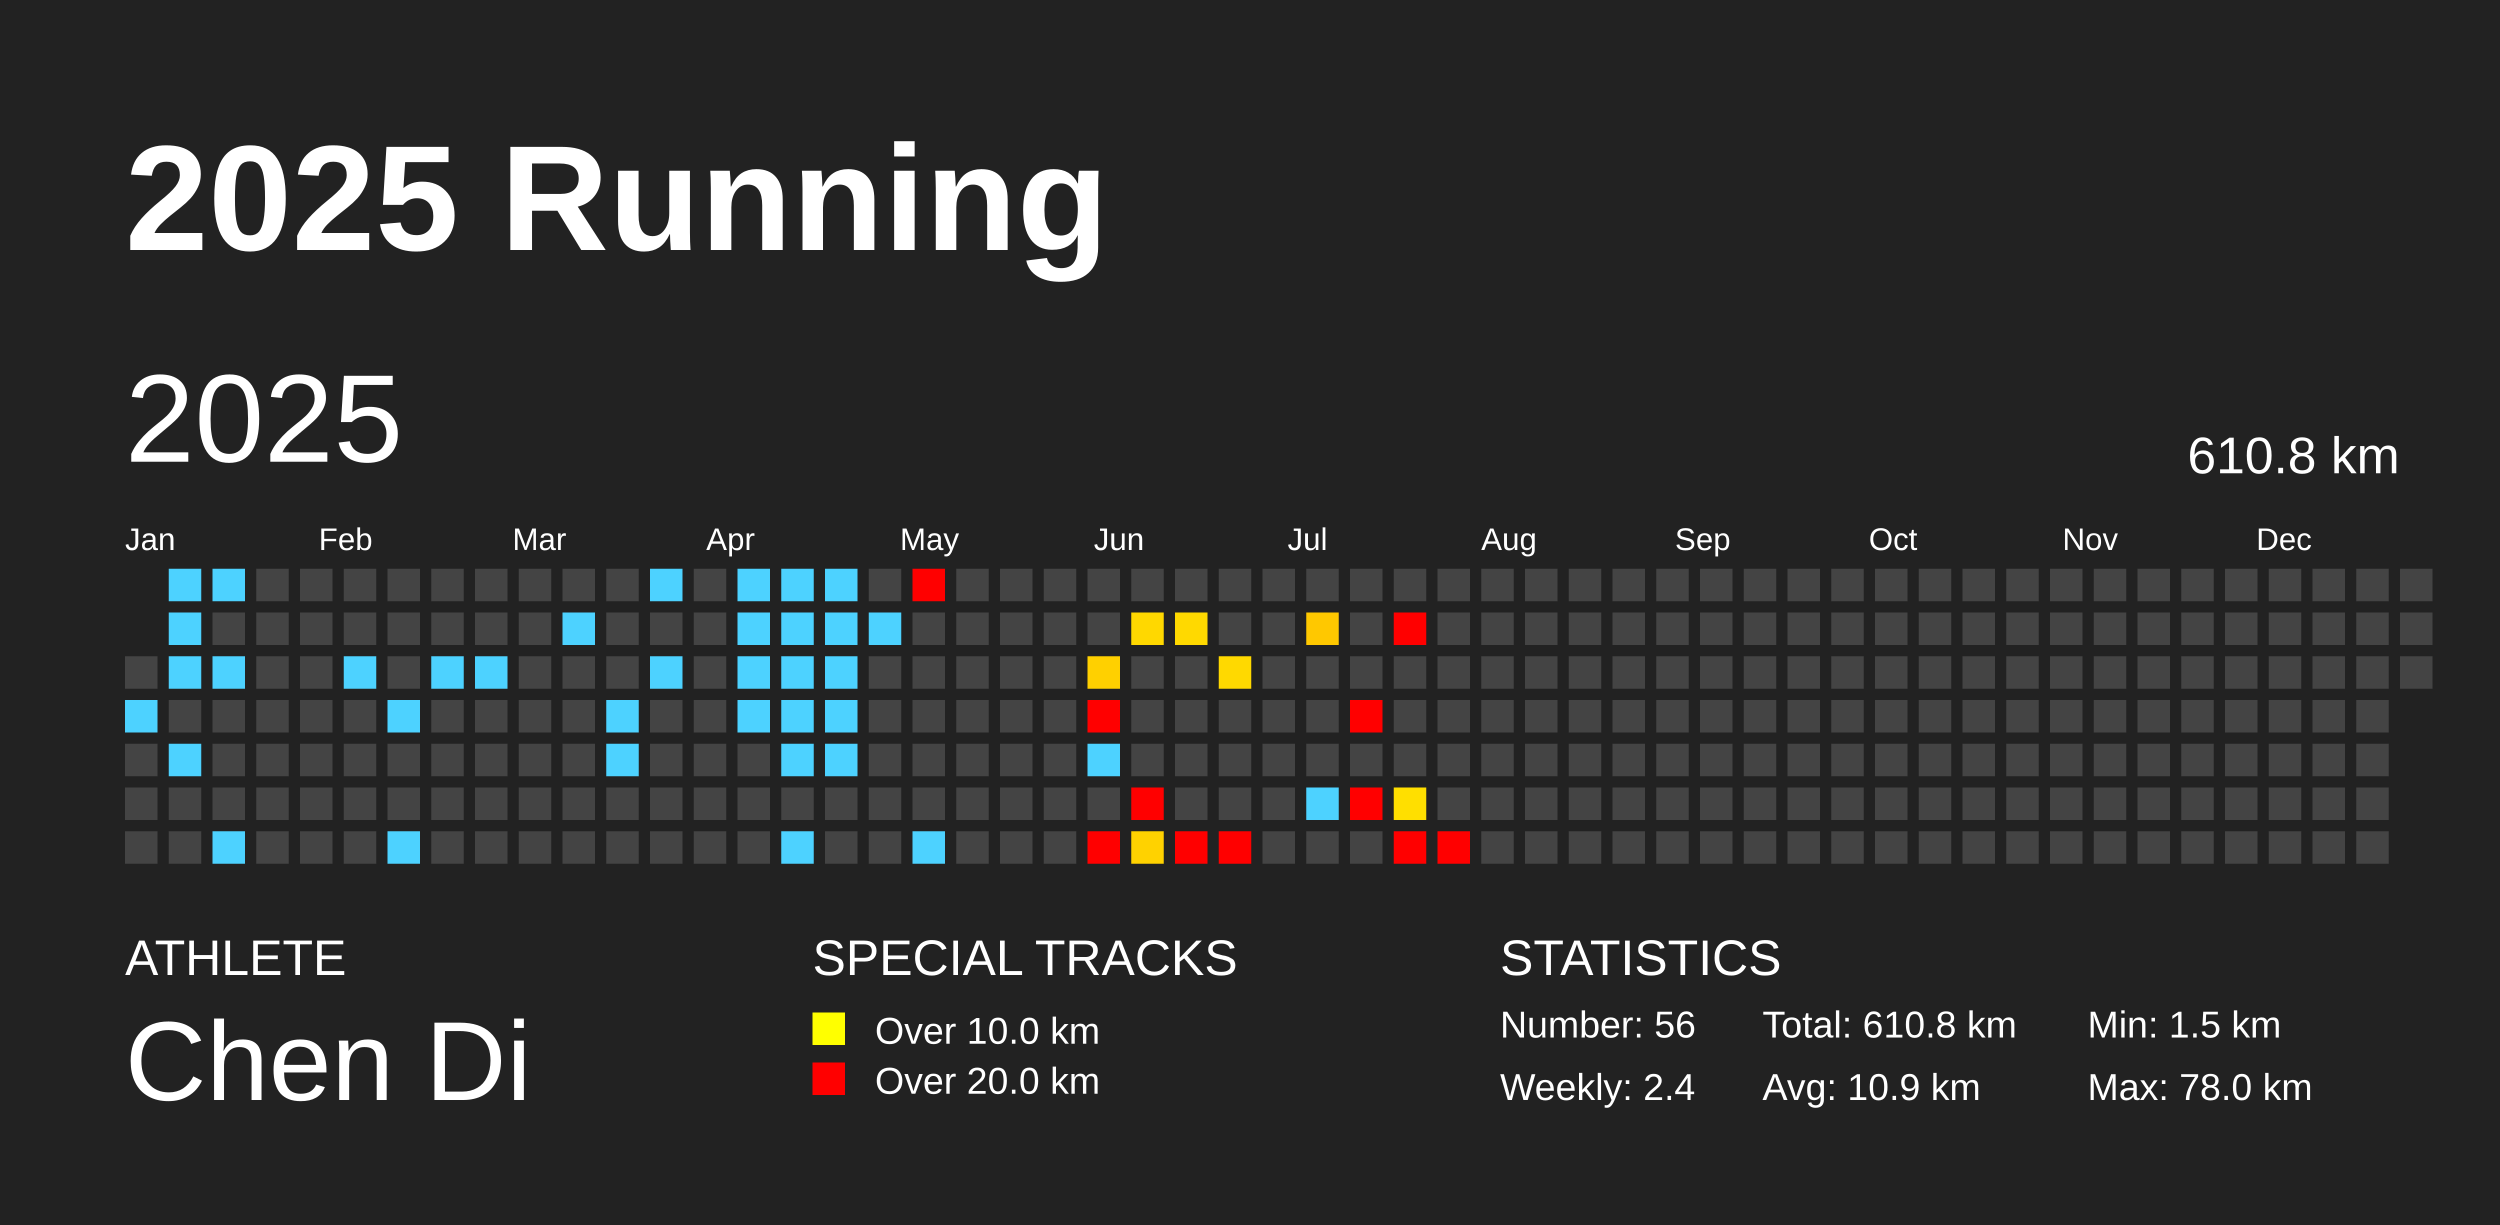
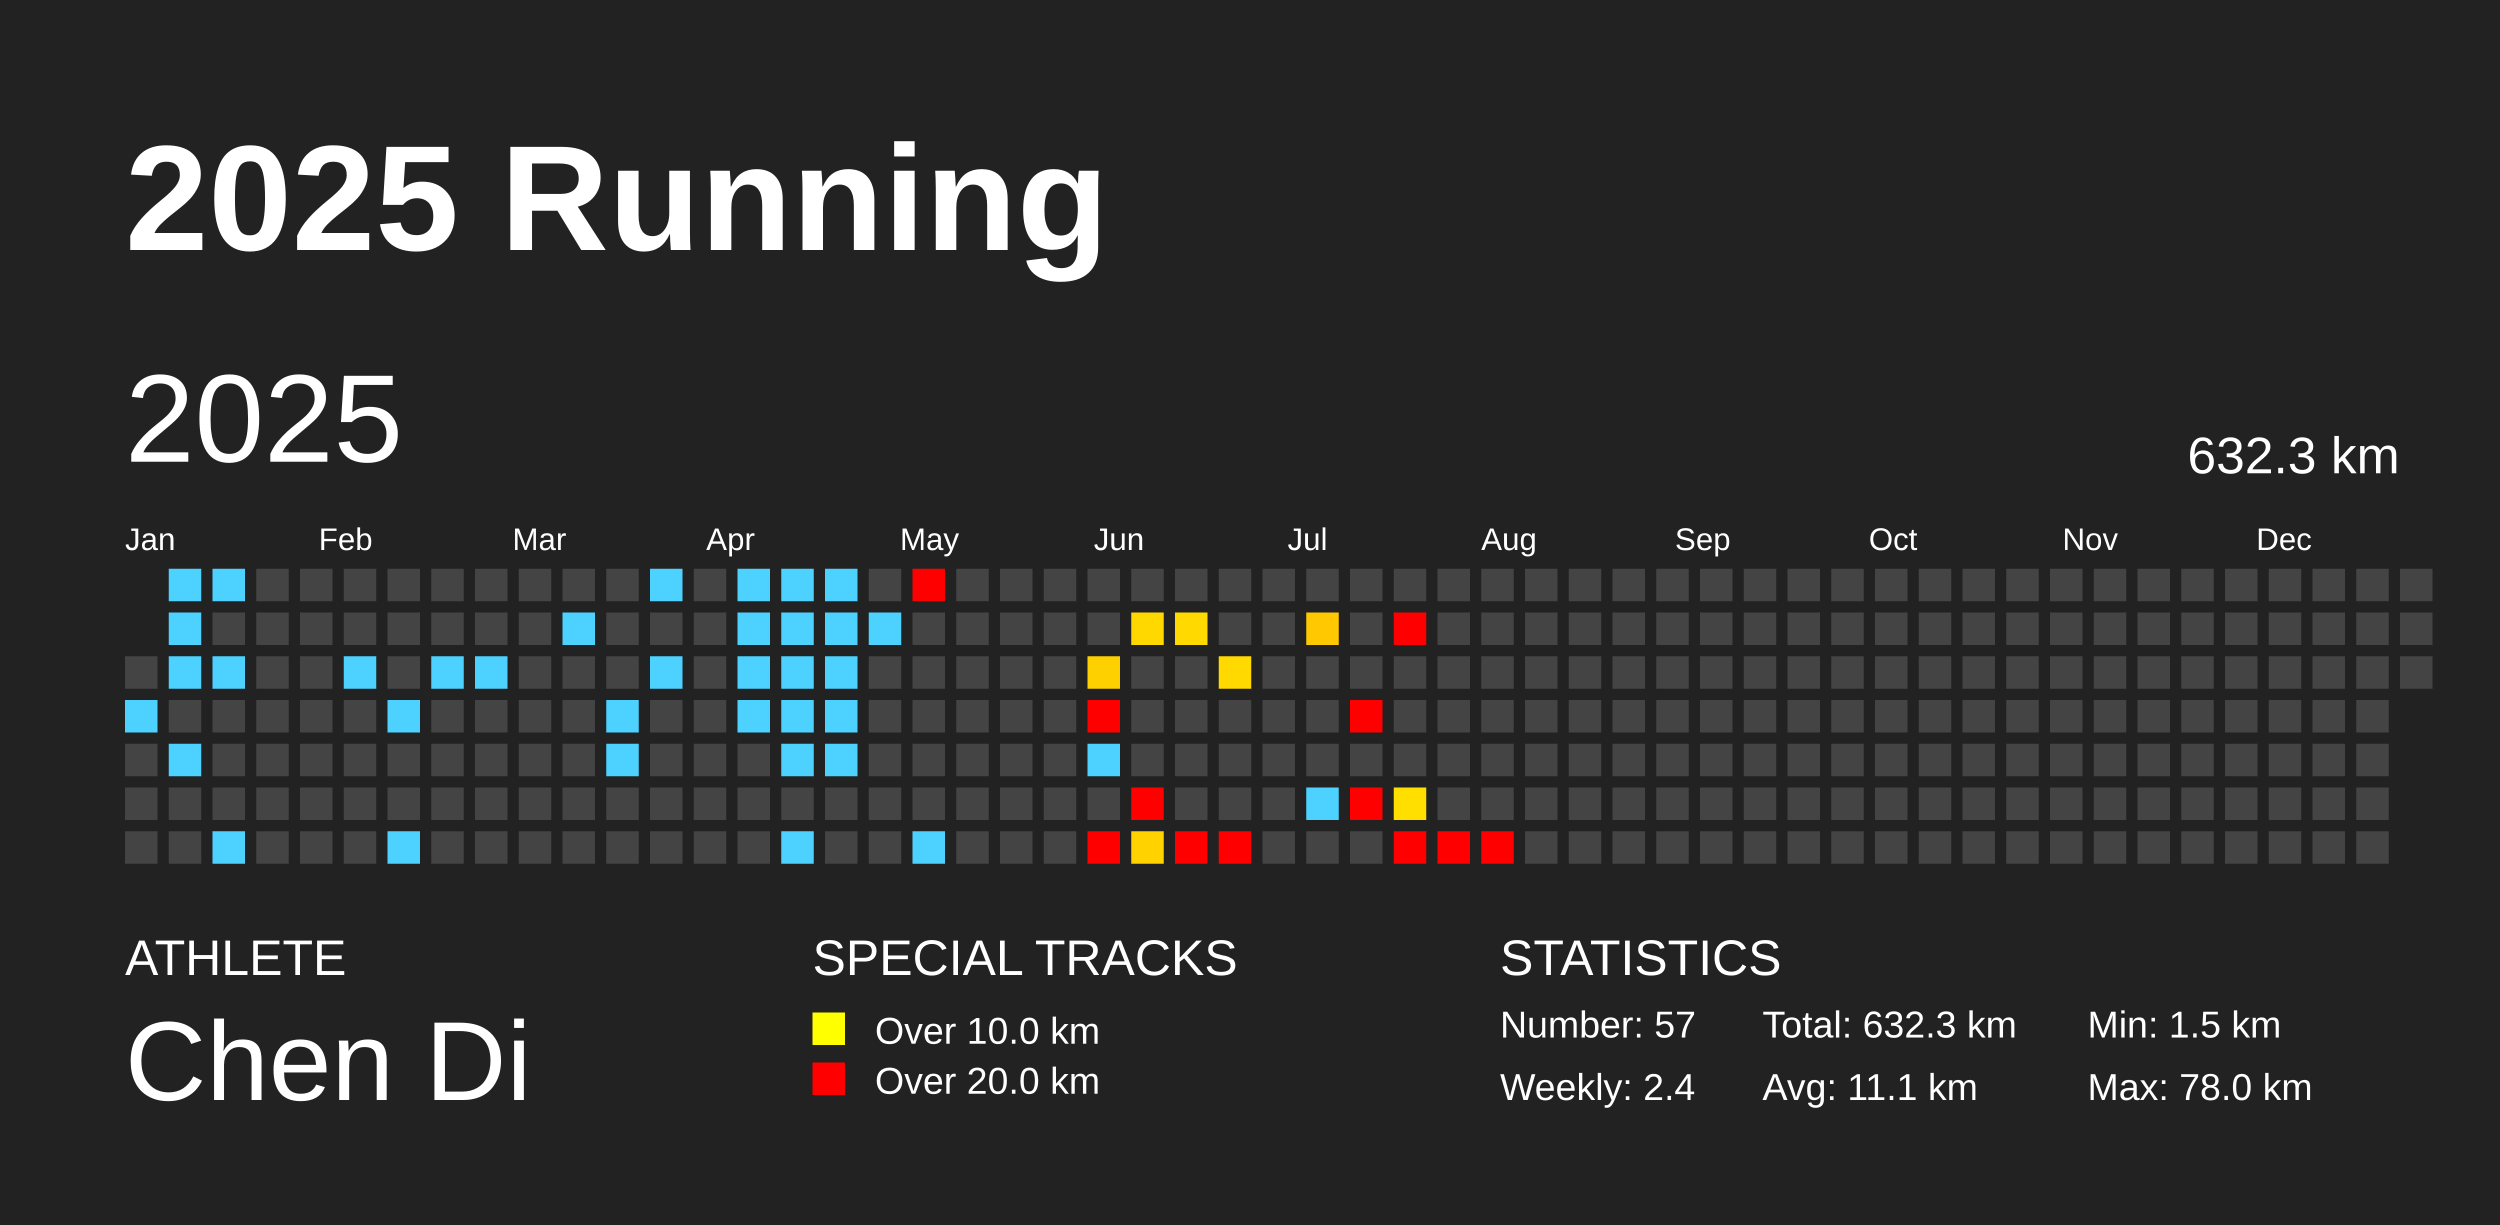
<svg xmlns="http://www.w3.org/2000/svg" baseProfile="full" height="98mm" version="1.1" viewBox="0,0,200,98" width="200mm">
  <defs />
  <rect fill="#222222" height="98" width="200" x="0" y="0" />
  <text fill="#FFFFFF" style="font-size:12px; font-family:Arial; font-weight:bold;" x="10" y="20">2025 Running</text>
  <text fill="#FFFFFF" style="font-size:4px; font-family:Arial" x="10" y="78">ATHLETE</text>
  <text fill="#FFFFFF" style="font-size:9px; font-family:Arial" x="10" y="88">Chen Di</text>
  <text fill="#FFFFFF" style="font-size:4px; font-family:Arial" x="65" y="78">SPECIAL TRACKS</text>
  <rect fill="yellow" height="2.6" width="2.6" x="65" y="81" />
  <text fill="#FFFFFF" style="font-size:3px; font-family:Arial" x="70" y="83.5">Over 10.0 km</text>
  <rect fill="red" height="2.6" width="2.6" x="65" y="85" />
  <text fill="#FFFFFF" style="font-size:3px; font-family:Arial" x="70" y="87.5">Over 20.0 km</text>
  <text fill="#FFFFFF" style="font-size:4px; font-family:Arial" x="120" y="78">STATISTICS</text>
-   <text fill="#FFFFFF" style="font-size:3px; font-family:Arial" x="120" y="83">Number: 56</text>
+   <text fill="#FFFFFF" style="font-size:3px; font-family:Arial" x="120" y="83">Number: 57</text>
  <text fill="#FFFFFF" style="font-size:3px; font-family:Arial" x="120" y="88">Weekly: 2.4</text>
-   <text fill="#FFFFFF" style="font-size:3px; font-family:Arial" x="141" y="83">Total: 610.8 km</text>
-   <text fill="#FFFFFF" style="font-size:3px; font-family:Arial" x="141" y="88">Avg: 10.9 km</text>
+   <text fill="#FFFFFF" style="font-size:3px; font-family:Arial" x="141" y="83">Total: 632.3 km</text>
+   <text fill="#FFFFFF" style="font-size:3px; font-family:Arial" x="141" y="88">Avg: 11.1 km</text>
  <text fill="#FFFFFF" style="font-size:3px; font-family:Arial" x="167" y="83">Min: 1.5 km</text>
  <text fill="#FFFFFF" style="font-size:3px; font-family:Arial" x="167" y="88">Max: 78.0 km</text>
  <text dominant-baseline="hanging" fill="#FFFFFF" style="font-size:10.0px; font-family:Arial;" x="10" y="30">2025</text>
-   <text dominant-baseline="hanging" fill="#FFFFFF" style="font-size:4.125px; font-family:Arial;" x="175" y="35">610.8 km</text>
+   <text dominant-baseline="hanging" fill="#FFFFFF" style="font-size:4.125px; font-family:Arial;" x="175" y="35">632.3 km</text>
  <text fill="#FFFFFF" style="font-size:2.5px; font-family:Arial" x="10.0" y="44">Jan</text>
  <text fill="#FFFFFF" style="font-size:2.5px; font-family:Arial" x="25.5" y="44">Feb</text>
  <text fill="#FFFFFF" style="font-size:2.5px; font-family:Arial" x="41.0" y="44">Mar</text>
  <text fill="#FFFFFF" style="font-size:2.5px; font-family:Arial" x="56.5" y="44">Apr</text>
  <text fill="#FFFFFF" style="font-size:2.5px; font-family:Arial" x="72.0" y="44">May</text>
  <text fill="#FFFFFF" style="font-size:2.5px; font-family:Arial" x="87.5" y="44">Jun</text>
  <text fill="#FFFFFF" style="font-size:2.5px; font-family:Arial" x="103.0" y="44">Jul</text>
  <text fill="#FFFFFF" style="font-size:2.5px; font-family:Arial" x="118.5" y="44">Aug</text>
  <text fill="#FFFFFF" style="font-size:2.5px; font-family:Arial" x="134.0" y="44">Sep</text>
  <text fill="#FFFFFF" style="font-size:2.5px; font-family:Arial" x="149.5" y="44">Oct</text>
  <text fill="#FFFFFF" style="font-size:2.5px; font-family:Arial" x="165.0" y="44">Nov</text>
  <text fill="#FFFFFF" style="font-size:2.5px; font-family:Arial" x="180.5" y="44">Dec</text>
  <rect fill="#444444" height="2.6" width="2.6" x="10.0" y="52.5" />
  <rect fill="#4dd2ff" height="2.6" width="2.6" x="10.0" y="56.0" />
  <rect fill="#444444" height="2.6" width="2.6" x="10.0" y="59.5" />
  <rect fill="#444444" height="2.6" width="2.6" x="10.0" y="63.0" />
  <rect fill="#444444" height="2.6" width="2.6" x="10.0" y="66.5" />
  <rect fill="#4dd2ff" height="2.6" width="2.6" x="13.5" y="45.5" />
  <rect fill="#4dd2ff" height="2.6" width="2.6" x="13.5" y="49.0" />
  <rect fill="#4dd2ff" height="2.6" width="2.6" x="13.5" y="52.5" />
  <rect fill="#444444" height="2.6" width="2.6" x="13.5" y="56.0" />
  <rect fill="#4dd2ff" height="2.6" width="2.6" x="13.5" y="59.5" />
  <rect fill="#444444" height="2.6" width="2.6" x="13.5" y="63.0" />
  <rect fill="#444444" height="2.6" width="2.6" x="13.5" y="66.5" />
  <rect fill="#4dd2ff" height="2.6" width="2.6" x="17.0" y="45.5" />
  <rect fill="#444444" height="2.6" width="2.6" x="17.0" y="49.0" />
  <rect fill="#4dd2ff" height="2.6" width="2.6" x="17.0" y="52.5" />
  <rect fill="#444444" height="2.6" width="2.6" x="17.0" y="56.0" />
  <rect fill="#444444" height="2.6" width="2.6" x="17.0" y="59.5" />
  <rect fill="#444444" height="2.6" width="2.6" x="17.0" y="63.0" />
  <rect fill="#4dd2ff" height="2.6" width="2.6" x="17.0" y="66.5" />
  <rect fill="#444444" height="2.6" width="2.6" x="20.5" y="45.5" />
  <rect fill="#444444" height="2.6" width="2.6" x="20.5" y="49.0" />
  <rect fill="#444444" height="2.6" width="2.6" x="20.5" y="52.5" />
  <rect fill="#444444" height="2.6" width="2.6" x="20.5" y="56.0" />
  <rect fill="#444444" height="2.6" width="2.6" x="20.5" y="59.5" />
  <rect fill="#444444" height="2.6" width="2.6" x="20.5" y="63.0" />
  <rect fill="#444444" height="2.6" width="2.6" x="20.5" y="66.5" />
  <rect fill="#444444" height="2.6" width="2.6" x="24.0" y="45.5" />
  <rect fill="#444444" height="2.6" width="2.6" x="24.0" y="49.0" />
  <rect fill="#444444" height="2.6" width="2.6" x="24.0" y="52.5" />
  <rect fill="#444444" height="2.6" width="2.6" x="24.0" y="56.0" />
  <rect fill="#444444" height="2.6" width="2.6" x="24.0" y="59.5" />
  <rect fill="#444444" height="2.6" width="2.6" x="24.0" y="63.0" />
  <rect fill="#444444" height="2.6" width="2.6" x="24.0" y="66.5" />
  <rect fill="#444444" height="2.6" width="2.6" x="27.5" y="45.5" />
  <rect fill="#444444" height="2.6" width="2.6" x="27.5" y="49.0" />
  <rect fill="#4dd2ff" height="2.6" width="2.6" x="27.5" y="52.5" />
  <rect fill="#444444" height="2.6" width="2.6" x="27.5" y="56.0" />
  <rect fill="#444444" height="2.6" width="2.6" x="27.5" y="59.5" />
  <rect fill="#444444" height="2.6" width="2.6" x="27.5" y="63.0" />
  <rect fill="#444444" height="2.6" width="2.6" x="27.5" y="66.5" />
  <rect fill="#444444" height="2.6" width="2.6" x="31.0" y="45.5" />
  <rect fill="#444444" height="2.6" width="2.6" x="31.0" y="49.0" />
  <rect fill="#444444" height="2.6" width="2.6" x="31.0" y="52.5" />
  <rect fill="#4dd2ff" height="2.6" width="2.6" x="31.0" y="56.0" />
  <rect fill="#444444" height="2.6" width="2.6" x="31.0" y="59.5" />
  <rect fill="#444444" height="2.6" width="2.6" x="31.0" y="63.0" />
  <rect fill="#4dd2ff" height="2.6" width="2.6" x="31.0" y="66.5" />
  <rect fill="#444444" height="2.6" width="2.6" x="34.5" y="45.5" />
  <rect fill="#444444" height="2.6" width="2.6" x="34.5" y="49.0" />
  <rect fill="#4dd2ff" height="2.6" width="2.6" x="34.5" y="52.5" />
  <rect fill="#444444" height="2.6" width="2.6" x="34.5" y="56.0" />
  <rect fill="#444444" height="2.6" width="2.6" x="34.5" y="59.5" />
  <rect fill="#444444" height="2.6" width="2.6" x="34.5" y="63.0" />
  <rect fill="#444444" height="2.6" width="2.6" x="34.5" y="66.5" />
  <rect fill="#444444" height="2.6" width="2.6" x="38.0" y="45.5" />
  <rect fill="#444444" height="2.6" width="2.6" x="38.0" y="49.0" />
  <rect fill="#4dd2ff" height="2.6" width="2.6" x="38.0" y="52.5" />
  <rect fill="#444444" height="2.6" width="2.6" x="38.0" y="56.0" />
  <rect fill="#444444" height="2.6" width="2.6" x="38.0" y="59.5" />
  <rect fill="#444444" height="2.6" width="2.6" x="38.0" y="63.0" />
  <rect fill="#444444" height="2.6" width="2.6" x="38.0" y="66.5" />
  <rect fill="#444444" height="2.6" width="2.6" x="41.5" y="45.5" />
  <rect fill="#444444" height="2.6" width="2.6" x="41.5" y="49.0" />
  <rect fill="#444444" height="2.6" width="2.6" x="41.5" y="52.5" />
  <rect fill="#444444" height="2.6" width="2.6" x="41.5" y="56.0" />
  <rect fill="#444444" height="2.6" width="2.6" x="41.5" y="59.5" />
  <rect fill="#444444" height="2.6" width="2.6" x="41.5" y="63.0" />
  <rect fill="#444444" height="2.6" width="2.6" x="41.5" y="66.5" />
  <rect fill="#444444" height="2.6" width="2.6" x="45.0" y="45.5" />
  <rect fill="#4dd2ff" height="2.6" width="2.6" x="45.0" y="49.0" />
  <rect fill="#444444" height="2.6" width="2.6" x="45.0" y="52.5" />
  <rect fill="#444444" height="2.6" width="2.6" x="45.0" y="56.0" />
  <rect fill="#444444" height="2.6" width="2.6" x="45.0" y="59.5" />
  <rect fill="#444444" height="2.6" width="2.6" x="45.0" y="63.0" />
  <rect fill="#444444" height="2.6" width="2.6" x="45.0" y="66.5" />
  <rect fill="#444444" height="2.6" width="2.6" x="48.5" y="45.5" />
  <rect fill="#444444" height="2.6" width="2.6" x="48.5" y="49.0" />
  <rect fill="#444444" height="2.6" width="2.6" x="48.5" y="52.5" />
  <rect fill="#4dd2ff" height="2.6" width="2.6" x="48.5" y="56.0" />
  <rect fill="#4dd2ff" height="2.6" width="2.6" x="48.5" y="59.5" />
  <rect fill="#444444" height="2.6" width="2.6" x="48.5" y="63.0" />
  <rect fill="#444444" height="2.6" width="2.6" x="48.5" y="66.5" />
  <rect fill="#4dd2ff" height="2.6" width="2.6" x="52.0" y="45.5" />
  <rect fill="#444444" height="2.6" width="2.6" x="52.0" y="49.0" />
  <rect fill="#4dd2ff" height="2.6" width="2.6" x="52.0" y="52.5" />
  <rect fill="#444444" height="2.6" width="2.6" x="52.0" y="56.0" />
  <rect fill="#444444" height="2.6" width="2.6" x="52.0" y="59.5" />
  <rect fill="#444444" height="2.6" width="2.6" x="52.0" y="63.0" />
  <rect fill="#444444" height="2.6" width="2.6" x="52.0" y="66.5" />
  <rect fill="#444444" height="2.6" width="2.6" x="55.5" y="45.5" />
  <rect fill="#444444" height="2.6" width="2.6" x="55.5" y="49.0" />
  <rect fill="#444444" height="2.6" width="2.6" x="55.5" y="52.5" />
  <rect fill="#444444" height="2.6" width="2.6" x="55.5" y="56.0" />
  <rect fill="#444444" height="2.6" width="2.6" x="55.5" y="59.5" />
  <rect fill="#444444" height="2.6" width="2.6" x="55.5" y="63.0" />
  <rect fill="#444444" height="2.6" width="2.6" x="55.5" y="66.5" />
  <rect fill="#4dd2ff" height="2.6" width="2.6" x="59.0" y="45.5" />
  <rect fill="#4dd2ff" height="2.6" width="2.6" x="59.0" y="49.0" />
  <rect fill="#4dd2ff" height="2.6" width="2.6" x="59.0" y="52.5" />
  <rect fill="#4dd2ff" height="2.6" width="2.6" x="59.0" y="56.0" />
  <rect fill="#444444" height="2.6" width="2.6" x="59.0" y="59.5" />
  <rect fill="#444444" height="2.6" width="2.6" x="59.0" y="63.0" />
  <rect fill="#444444" height="2.6" width="2.6" x="59.0" y="66.5" />
  <rect fill="#4dd2ff" height="2.6" width="2.6" x="62.5" y="45.5" />
  <rect fill="#4dd2ff" height="2.6" width="2.6" x="62.5" y="49.0" />
  <rect fill="#4dd2ff" height="2.6" width="2.6" x="62.5" y="52.5" />
  <rect fill="#4dd2ff" height="2.6" width="2.6" x="62.5" y="56.0" />
  <rect fill="#4dd2ff" height="2.6" width="2.6" x="62.5" y="59.5" />
  <rect fill="#444444" height="2.6" width="2.6" x="62.5" y="63.0" />
  <rect fill="#4dd2ff" height="2.6" width="2.6" x="62.5" y="66.5" />
  <rect fill="#4dd2ff" height="2.6" width="2.6" x="66.0" y="45.5" />
  <rect fill="#4dd2ff" height="2.6" width="2.6" x="66.0" y="49.0" />
  <rect fill="#4dd2ff" height="2.6" width="2.6" x="66.0" y="52.5" />
  <rect fill="#4dd2ff" height="2.6" width="2.6" x="66.0" y="56.0" />
  <rect fill="#4dd2ff" height="2.6" width="2.6" x="66.0" y="59.5" />
  <rect fill="#444444" height="2.6" width="2.6" x="66.0" y="63.0" />
  <rect fill="#444444" height="2.6" width="2.6" x="66.0" y="66.5" />
  <rect fill="#444444" height="2.6" width="2.6" x="69.5" y="45.5" />
  <rect fill="#4dd2ff" height="2.6" width="2.6" x="69.5" y="49.0" />
  <rect fill="#444444" height="2.6" width="2.6" x="69.5" y="52.5" />
  <rect fill="#444444" height="2.6" width="2.6" x="69.5" y="56.0" />
  <rect fill="#444444" height="2.6" width="2.6" x="69.5" y="59.5" />
  <rect fill="#444444" height="2.6" width="2.6" x="69.5" y="63.0" />
  <rect fill="#444444" height="2.6" width="2.6" x="69.5" y="66.5" />
  <rect fill="red" height="2.6" width="2.6" x="73.0" y="45.5" />
  <rect fill="#444444" height="2.6" width="2.6" x="73.0" y="49.0" />
  <rect fill="#444444" height="2.6" width="2.6" x="73.0" y="52.5" />
  <rect fill="#444444" height="2.6" width="2.6" x="73.0" y="56.0" />
  <rect fill="#444444" height="2.6" width="2.6" x="73.0" y="59.5" />
  <rect fill="#444444" height="2.6" width="2.6" x="73.0" y="63.0" />
  <rect fill="#4dd2ff" height="2.6" width="2.6" x="73.0" y="66.5" />
  <rect fill="#444444" height="2.6" width="2.6" x="76.5" y="45.5" />
  <rect fill="#444444" height="2.6" width="2.6" x="76.5" y="49.0" />
  <rect fill="#444444" height="2.6" width="2.6" x="76.5" y="52.5" />
  <rect fill="#444444" height="2.6" width="2.6" x="76.5" y="56.0" />
  <rect fill="#444444" height="2.6" width="2.6" x="76.5" y="59.5" />
  <rect fill="#444444" height="2.6" width="2.6" x="76.5" y="63.0" />
  <rect fill="#444444" height="2.6" width="2.6" x="76.5" y="66.5" />
  <rect fill="#444444" height="2.6" width="2.6" x="80.0" y="45.5" />
  <rect fill="#444444" height="2.6" width="2.6" x="80.0" y="49.0" />
  <rect fill="#444444" height="2.6" width="2.6" x="80.0" y="52.5" />
  <rect fill="#444444" height="2.6" width="2.6" x="80.0" y="56.0" />
  <rect fill="#444444" height="2.6" width="2.6" x="80.0" y="59.5" />
  <rect fill="#444444" height="2.6" width="2.6" x="80.0" y="63.0" />
  <rect fill="#444444" height="2.6" width="2.6" x="80.0" y="66.5" />
  <rect fill="#444444" height="2.6" width="2.6" x="83.5" y="45.5" />
  <rect fill="#444444" height="2.6" width="2.6" x="83.5" y="49.0" />
  <rect fill="#444444" height="2.6" width="2.6" x="83.5" y="52.5" />
  <rect fill="#444444" height="2.6" width="2.6" x="83.5" y="56.0" />
  <rect fill="#444444" height="2.6" width="2.6" x="83.5" y="59.5" />
  <rect fill="#444444" height="2.6" width="2.6" x="83.5" y="63.0" />
  <rect fill="#444444" height="2.6" width="2.6" x="83.5" y="66.5" />
  <rect fill="#444444" height="2.6" width="2.6" x="87.0" y="45.5" />
  <rect fill="#444444" height="2.6" width="2.6" x="87.0" y="49.0" />
  <rect fill="#ffd000" height="2.6" width="2.6" x="87.0" y="52.5" />
  <rect fill="red" height="2.6" width="2.6" x="87.0" y="56.0" />
  <rect fill="#4dd2ff" height="2.6" width="2.6" x="87.0" y="59.5" />
  <rect fill="#444444" height="2.6" width="2.6" x="87.0" y="63.0" />
  <rect fill="red" height="2.6" width="2.6" x="87.0" y="66.5" />
  <rect fill="#444444" height="2.6" width="2.6" x="90.5" y="45.5" />
  <rect fill="#ffd800" height="2.6" width="2.6" x="90.5" y="49.0" />
  <rect fill="#444444" height="2.6" width="2.6" x="90.5" y="52.5" />
  <rect fill="#444444" height="2.6" width="2.6" x="90.5" y="56.0" />
  <rect fill="#444444" height="2.6" width="2.6" x="90.5" y="59.5" />
  <rect fill="red" height="2.6" width="2.6" x="90.5" y="63.0" />
  <rect fill="#ffd200" height="2.6" width="2.6" x="90.5" y="66.5" />
  <rect fill="#444444" height="2.6" width="2.6" x="94.0" y="45.5" />
  <rect fill="#ffd900" height="2.6" width="2.6" x="94.0" y="49.0" />
  <rect fill="#444444" height="2.6" width="2.6" x="94.0" y="52.5" />
  <rect fill="#444444" height="2.6" width="2.6" x="94.0" y="56.0" />
  <rect fill="#444444" height="2.6" width="2.6" x="94.0" y="59.5" />
  <rect fill="#444444" height="2.6" width="2.6" x="94.0" y="63.0" />
  <rect fill="red" height="2.6" width="2.6" x="94.0" y="66.5" />
  <rect fill="#444444" height="2.6" width="2.6" x="97.5" y="45.5" />
  <rect fill="#444444" height="2.6" width="2.6" x="97.5" y="49.0" />
  <rect fill="#ffd900" height="2.6" width="2.6" x="97.5" y="52.5" />
  <rect fill="#444444" height="2.6" width="2.6" x="97.5" y="56.0" />
  <rect fill="#444444" height="2.6" width="2.6" x="97.5" y="59.5" />
  <rect fill="#444444" height="2.6" width="2.6" x="97.5" y="63.0" />
  <rect fill="red" height="2.6" width="2.6" x="97.5" y="66.5" />
  <rect fill="#444444" height="2.6" width="2.6" x="101.0" y="45.5" />
  <rect fill="#444444" height="2.6" width="2.6" x="101.0" y="49.0" />
  <rect fill="#444444" height="2.6" width="2.6" x="101.0" y="52.5" />
  <rect fill="#444444" height="2.6" width="2.6" x="101.0" y="56.0" />
  <rect fill="#444444" height="2.6" width="2.6" x="101.0" y="59.5" />
  <rect fill="#444444" height="2.6" width="2.6" x="101.0" y="63.0" />
  <rect fill="#444444" height="2.6" width="2.6" x="101.0" y="66.5" />
  <rect fill="#444444" height="2.6" width="2.6" x="104.5" y="45.5" />
  <rect fill="#ffc800" height="2.6" width="2.6" x="104.5" y="49.0" />
  <rect fill="#444444" height="2.6" width="2.6" x="104.5" y="52.5" />
  <rect fill="#444444" height="2.6" width="2.6" x="104.5" y="56.0" />
  <rect fill="#444444" height="2.6" width="2.6" x="104.5" y="59.5" />
  <rect fill="#4dd2ff" height="2.6" width="2.6" x="104.5" y="63.0" />
  <rect fill="#444444" height="2.6" width="2.6" x="104.5" y="66.5" />
  <rect fill="#444444" height="2.6" width="2.6" x="108.0" y="45.5" />
  <rect fill="#444444" height="2.6" width="2.6" x="108.0" y="49.0" />
  <rect fill="#444444" height="2.6" width="2.6" x="108.0" y="52.5" />
  <rect fill="red" height="2.6" width="2.6" x="108.0" y="56.0" />
  <rect fill="#444444" height="2.6" width="2.6" x="108.0" y="59.5" />
  <rect fill="red" height="2.6" width="2.6" x="108.0" y="63.0" />
  <rect fill="#444444" height="2.6" width="2.6" x="108.0" y="66.5" />
  <rect fill="#444444" height="2.6" width="2.6" x="111.5" y="45.5" />
  <rect fill="red" height="2.6" width="2.6" x="111.5" y="49.0" />
  <rect fill="#444444" height="2.6" width="2.6" x="111.5" y="52.5" />
  <rect fill="#444444" height="2.6" width="2.6" x="111.5" y="56.0" />
  <rect fill="#444444" height="2.6" width="2.6" x="111.5" y="59.5" />
  <rect fill="#ffdf00" height="2.6" width="2.6" x="111.5" y="63.0" />
  <rect fill="red" height="2.6" width="2.6" x="111.5" y="66.5" />
  <rect fill="#444444" height="2.6" width="2.6" x="115.0" y="45.5" />
  <rect fill="#444444" height="2.6" width="2.6" x="115.0" y="49.0" />
  <rect fill="#444444" height="2.6" width="2.6" x="115.0" y="52.5" />
  <rect fill="#444444" height="2.6" width="2.6" x="115.0" y="56.0" />
  <rect fill="#444444" height="2.6" width="2.6" x="115.0" y="59.5" />
  <rect fill="#444444" height="2.6" width="2.6" x="115.0" y="63.0" />
  <rect fill="red" height="2.6" width="2.6" x="115.0" y="66.5" />
  <rect fill="#444444" height="2.6" width="2.6" x="118.5" y="45.5" />
  <rect fill="#444444" height="2.6" width="2.6" x="118.5" y="49.0" />
  <rect fill="#444444" height="2.6" width="2.6" x="118.5" y="52.5" />
  <rect fill="#444444" height="2.6" width="2.6" x="118.5" y="56.0" />
  <rect fill="#444444" height="2.6" width="2.6" x="118.5" y="59.5" />
  <rect fill="#444444" height="2.6" width="2.6" x="118.5" y="63.0" />
-   <rect fill="#444444" height="2.6" width="2.6" x="118.5" y="66.5" />
+   <rect fill="red" height="2.6" width="2.6" x="118.5" y="66.5" />
  <rect fill="#444444" height="2.6" width="2.6" x="122.0" y="45.5" />
  <rect fill="#444444" height="2.6" width="2.6" x="122.0" y="49.0" />
  <rect fill="#444444" height="2.6" width="2.6" x="122.0" y="52.5" />
  <rect fill="#444444" height="2.6" width="2.6" x="122.0" y="56.0" />
  <rect fill="#444444" height="2.6" width="2.6" x="122.0" y="59.5" />
  <rect fill="#444444" height="2.6" width="2.6" x="122.0" y="63.0" />
  <rect fill="#444444" height="2.6" width="2.6" x="122.0" y="66.5" />
  <rect fill="#444444" height="2.6" width="2.6" x="125.5" y="45.5" />
  <rect fill="#444444" height="2.6" width="2.6" x="125.5" y="49.0" />
  <rect fill="#444444" height="2.6" width="2.6" x="125.5" y="52.5" />
  <rect fill="#444444" height="2.6" width="2.6" x="125.5" y="56.0" />
  <rect fill="#444444" height="2.6" width="2.6" x="125.5" y="59.5" />
  <rect fill="#444444" height="2.6" width="2.6" x="125.5" y="63.0" />
  <rect fill="#444444" height="2.6" width="2.6" x="125.5" y="66.5" />
  <rect fill="#444444" height="2.6" width="2.6" x="129.0" y="45.5" />
  <rect fill="#444444" height="2.6" width="2.6" x="129.0" y="49.0" />
  <rect fill="#444444" height="2.6" width="2.6" x="129.0" y="52.5" />
  <rect fill="#444444" height="2.6" width="2.6" x="129.0" y="56.0" />
  <rect fill="#444444" height="2.6" width="2.6" x="129.0" y="59.5" />
  <rect fill="#444444" height="2.6" width="2.6" x="129.0" y="63.0" />
  <rect fill="#444444" height="2.6" width="2.6" x="129.0" y="66.5" />
  <rect fill="#444444" height="2.6" width="2.6" x="132.5" y="45.5" />
  <rect fill="#444444" height="2.6" width="2.6" x="132.5" y="49.0" />
  <rect fill="#444444" height="2.6" width="2.6" x="132.5" y="52.5" />
  <rect fill="#444444" height="2.6" width="2.6" x="132.5" y="56.0" />
  <rect fill="#444444" height="2.6" width="2.6" x="132.5" y="59.5" />
  <rect fill="#444444" height="2.6" width="2.6" x="132.5" y="63.0" />
  <rect fill="#444444" height="2.6" width="2.6" x="132.5" y="66.5" />
  <rect fill="#444444" height="2.6" width="2.6" x="136.0" y="45.5" />
  <rect fill="#444444" height="2.6" width="2.6" x="136.0" y="49.0" />
  <rect fill="#444444" height="2.6" width="2.6" x="136.0" y="52.5" />
  <rect fill="#444444" height="2.6" width="2.6" x="136.0" y="56.0" />
  <rect fill="#444444" height="2.6" width="2.6" x="136.0" y="59.5" />
  <rect fill="#444444" height="2.6" width="2.6" x="136.0" y="63.0" />
  <rect fill="#444444" height="2.6" width="2.6" x="136.0" y="66.5" />
  <rect fill="#444444" height="2.6" width="2.6" x="139.5" y="45.5" />
  <rect fill="#444444" height="2.6" width="2.6" x="139.5" y="49.0" />
  <rect fill="#444444" height="2.6" width="2.6" x="139.5" y="52.5" />
  <rect fill="#444444" height="2.6" width="2.6" x="139.5" y="56.0" />
  <rect fill="#444444" height="2.6" width="2.6" x="139.5" y="59.5" />
  <rect fill="#444444" height="2.6" width="2.6" x="139.5" y="63.0" />
  <rect fill="#444444" height="2.6" width="2.6" x="139.5" y="66.5" />
  <rect fill="#444444" height="2.6" width="2.6" x="143.0" y="45.5" />
  <rect fill="#444444" height="2.6" width="2.6" x="143.0" y="49.0" />
  <rect fill="#444444" height="2.6" width="2.6" x="143.0" y="52.5" />
  <rect fill="#444444" height="2.6" width="2.6" x="143.0" y="56.0" />
  <rect fill="#444444" height="2.6" width="2.6" x="143.0" y="59.5" />
  <rect fill="#444444" height="2.6" width="2.6" x="143.0" y="63.0" />
  <rect fill="#444444" height="2.6" width="2.6" x="143.0" y="66.5" />
  <rect fill="#444444" height="2.6" width="2.6" x="146.5" y="45.5" />
  <rect fill="#444444" height="2.6" width="2.6" x="146.5" y="49.0" />
  <rect fill="#444444" height="2.6" width="2.6" x="146.5" y="52.5" />
  <rect fill="#444444" height="2.6" width="2.6" x="146.5" y="56.0" />
  <rect fill="#444444" height="2.6" width="2.6" x="146.5" y="59.5" />
  <rect fill="#444444" height="2.6" width="2.6" x="146.5" y="63.0" />
  <rect fill="#444444" height="2.6" width="2.6" x="146.5" y="66.5" />
  <rect fill="#444444" height="2.6" width="2.6" x="150.0" y="45.5" />
  <rect fill="#444444" height="2.6" width="2.6" x="150.0" y="49.0" />
  <rect fill="#444444" height="2.6" width="2.6" x="150.0" y="52.5" />
  <rect fill="#444444" height="2.6" width="2.6" x="150.0" y="56.0" />
  <rect fill="#444444" height="2.6" width="2.6" x="150.0" y="59.5" />
  <rect fill="#444444" height="2.6" width="2.6" x="150.0" y="63.0" />
  <rect fill="#444444" height="2.6" width="2.6" x="150.0" y="66.5" />
  <rect fill="#444444" height="2.6" width="2.6" x="153.5" y="45.5" />
  <rect fill="#444444" height="2.6" width="2.6" x="153.5" y="49.0" />
  <rect fill="#444444" height="2.6" width="2.6" x="153.5" y="52.5" />
  <rect fill="#444444" height="2.6" width="2.6" x="153.5" y="56.0" />
  <rect fill="#444444" height="2.6" width="2.6" x="153.5" y="59.5" />
  <rect fill="#444444" height="2.6" width="2.6" x="153.5" y="63.0" />
  <rect fill="#444444" height="2.6" width="2.6" x="153.5" y="66.5" />
  <rect fill="#444444" height="2.6" width="2.6" x="157.0" y="45.5" />
  <rect fill="#444444" height="2.6" width="2.6" x="157.0" y="49.0" />
  <rect fill="#444444" height="2.6" width="2.6" x="157.0" y="52.5" />
  <rect fill="#444444" height="2.6" width="2.6" x="157.0" y="56.0" />
  <rect fill="#444444" height="2.6" width="2.6" x="157.0" y="59.5" />
  <rect fill="#444444" height="2.6" width="2.6" x="157.0" y="63.0" />
  <rect fill="#444444" height="2.6" width="2.6" x="157.0" y="66.5" />
  <rect fill="#444444" height="2.6" width="2.6" x="160.5" y="45.5" />
  <rect fill="#444444" height="2.6" width="2.6" x="160.5" y="49.0" />
  <rect fill="#444444" height="2.6" width="2.6" x="160.5" y="52.5" />
  <rect fill="#444444" height="2.6" width="2.6" x="160.5" y="56.0" />
  <rect fill="#444444" height="2.6" width="2.6" x="160.5" y="59.5" />
  <rect fill="#444444" height="2.6" width="2.6" x="160.5" y="63.0" />
  <rect fill="#444444" height="2.6" width="2.6" x="160.5" y="66.5" />
  <rect fill="#444444" height="2.6" width="2.6" x="164.0" y="45.5" />
  <rect fill="#444444" height="2.6" width="2.6" x="164.0" y="49.0" />
  <rect fill="#444444" height="2.6" width="2.6" x="164.0" y="52.5" />
  <rect fill="#444444" height="2.6" width="2.6" x="164.0" y="56.0" />
  <rect fill="#444444" height="2.6" width="2.6" x="164.0" y="59.5" />
  <rect fill="#444444" height="2.6" width="2.6" x="164.0" y="63.0" />
  <rect fill="#444444" height="2.6" width="2.6" x="164.0" y="66.5" />
  <rect fill="#444444" height="2.6" width="2.6" x="167.5" y="45.5" />
  <rect fill="#444444" height="2.6" width="2.6" x="167.5" y="49.0" />
  <rect fill="#444444" height="2.6" width="2.6" x="167.5" y="52.5" />
  <rect fill="#444444" height="2.6" width="2.6" x="167.5" y="56.0" />
  <rect fill="#444444" height="2.6" width="2.6" x="167.5" y="59.5" />
  <rect fill="#444444" height="2.6" width="2.6" x="167.5" y="63.0" />
  <rect fill="#444444" height="2.6" width="2.6" x="167.5" y="66.5" />
  <rect fill="#444444" height="2.6" width="2.6" x="171.0" y="45.5" />
  <rect fill="#444444" height="2.6" width="2.6" x="171.0" y="49.0" />
  <rect fill="#444444" height="2.6" width="2.6" x="171.0" y="52.5" />
  <rect fill="#444444" height="2.6" width="2.6" x="171.0" y="56.0" />
  <rect fill="#444444" height="2.6" width="2.6" x="171.0" y="59.5" />
  <rect fill="#444444" height="2.6" width="2.6" x="171.0" y="63.0" />
  <rect fill="#444444" height="2.6" width="2.6" x="171.0" y="66.5" />
  <rect fill="#444444" height="2.6" width="2.6" x="174.5" y="45.5" />
  <rect fill="#444444" height="2.6" width="2.6" x="174.5" y="49.0" />
  <rect fill="#444444" height="2.6" width="2.6" x="174.5" y="52.5" />
  <rect fill="#444444" height="2.6" width="2.6" x="174.5" y="56.0" />
  <rect fill="#444444" height="2.6" width="2.6" x="174.5" y="59.5" />
  <rect fill="#444444" height="2.6" width="2.6" x="174.5" y="63.0" />
  <rect fill="#444444" height="2.6" width="2.6" x="174.5" y="66.5" />
  <rect fill="#444444" height="2.6" width="2.6" x="178.0" y="45.5" />
  <rect fill="#444444" height="2.6" width="2.6" x="178.0" y="49.0" />
  <rect fill="#444444" height="2.6" width="2.6" x="178.0" y="52.5" />
  <rect fill="#444444" height="2.6" width="2.6" x="178.0" y="56.0" />
  <rect fill="#444444" height="2.6" width="2.6" x="178.0" y="59.5" />
  <rect fill="#444444" height="2.6" width="2.6" x="178.0" y="63.0" />
  <rect fill="#444444" height="2.6" width="2.6" x="178.0" y="66.5" />
  <rect fill="#444444" height="2.6" width="2.6" x="181.5" y="45.5" />
  <rect fill="#444444" height="2.6" width="2.6" x="181.5" y="49.0" />
  <rect fill="#444444" height="2.6" width="2.6" x="181.5" y="52.5" />
  <rect fill="#444444" height="2.6" width="2.6" x="181.5" y="56.0" />
  <rect fill="#444444" height="2.6" width="2.6" x="181.5" y="59.5" />
  <rect fill="#444444" height="2.6" width="2.6" x="181.5" y="63.0" />
  <rect fill="#444444" height="2.6" width="2.6" x="181.5" y="66.5" />
  <rect fill="#444444" height="2.6" width="2.6" x="185.0" y="45.5" />
  <rect fill="#444444" height="2.6" width="2.6" x="185.0" y="49.0" />
  <rect fill="#444444" height="2.6" width="2.6" x="185.0" y="52.5" />
  <rect fill="#444444" height="2.6" width="2.6" x="185.0" y="56.0" />
  <rect fill="#444444" height="2.6" width="2.6" x="185.0" y="59.5" />
  <rect fill="#444444" height="2.6" width="2.6" x="185.0" y="63.0" />
  <rect fill="#444444" height="2.6" width="2.6" x="185.0" y="66.5" />
  <rect fill="#444444" height="2.6" width="2.6" x="188.5" y="45.5" />
  <rect fill="#444444" height="2.6" width="2.6" x="188.5" y="49.0" />
  <rect fill="#444444" height="2.6" width="2.6" x="188.5" y="52.5" />
  <rect fill="#444444" height="2.6" width="2.6" x="188.5" y="56.0" />
  <rect fill="#444444" height="2.6" width="2.6" x="188.5" y="59.5" />
  <rect fill="#444444" height="2.6" width="2.6" x="188.5" y="63.0" />
  <rect fill="#444444" height="2.6" width="2.6" x="188.5" y="66.5" />
  <rect fill="#444444" height="2.6" width="2.6" x="192.0" y="45.5" />
  <rect fill="#444444" height="2.6" width="2.6" x="192.0" y="49.0" />
  <rect fill="#444444" height="2.6" width="2.6" x="192.0" y="52.5" />
</svg>
